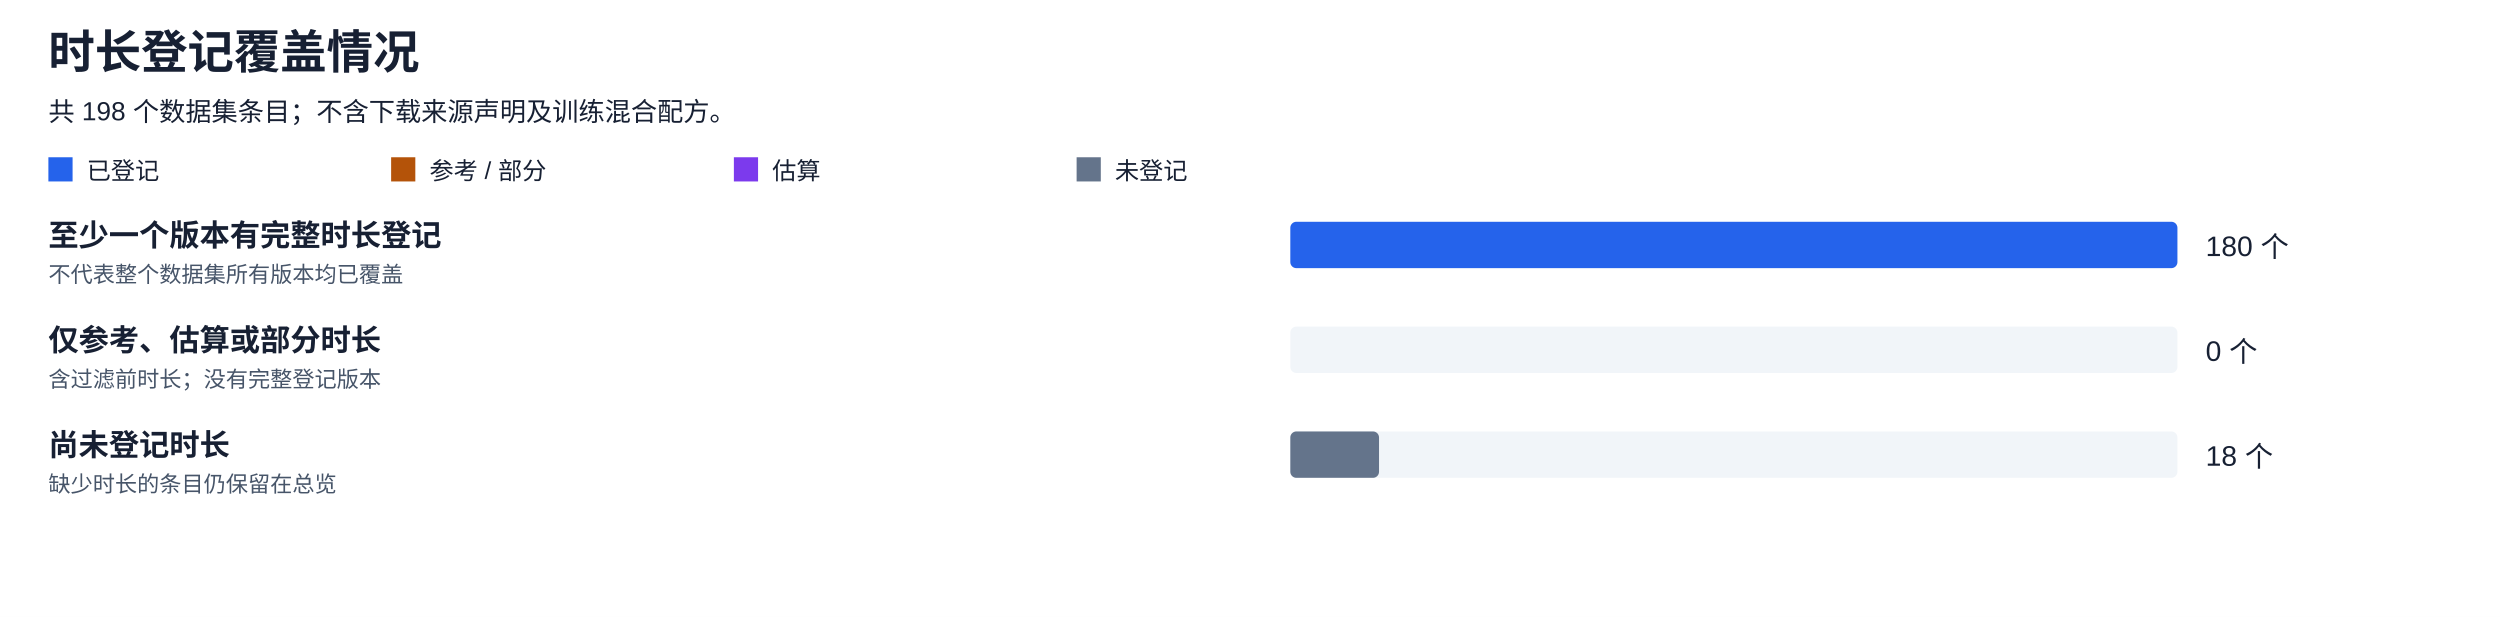
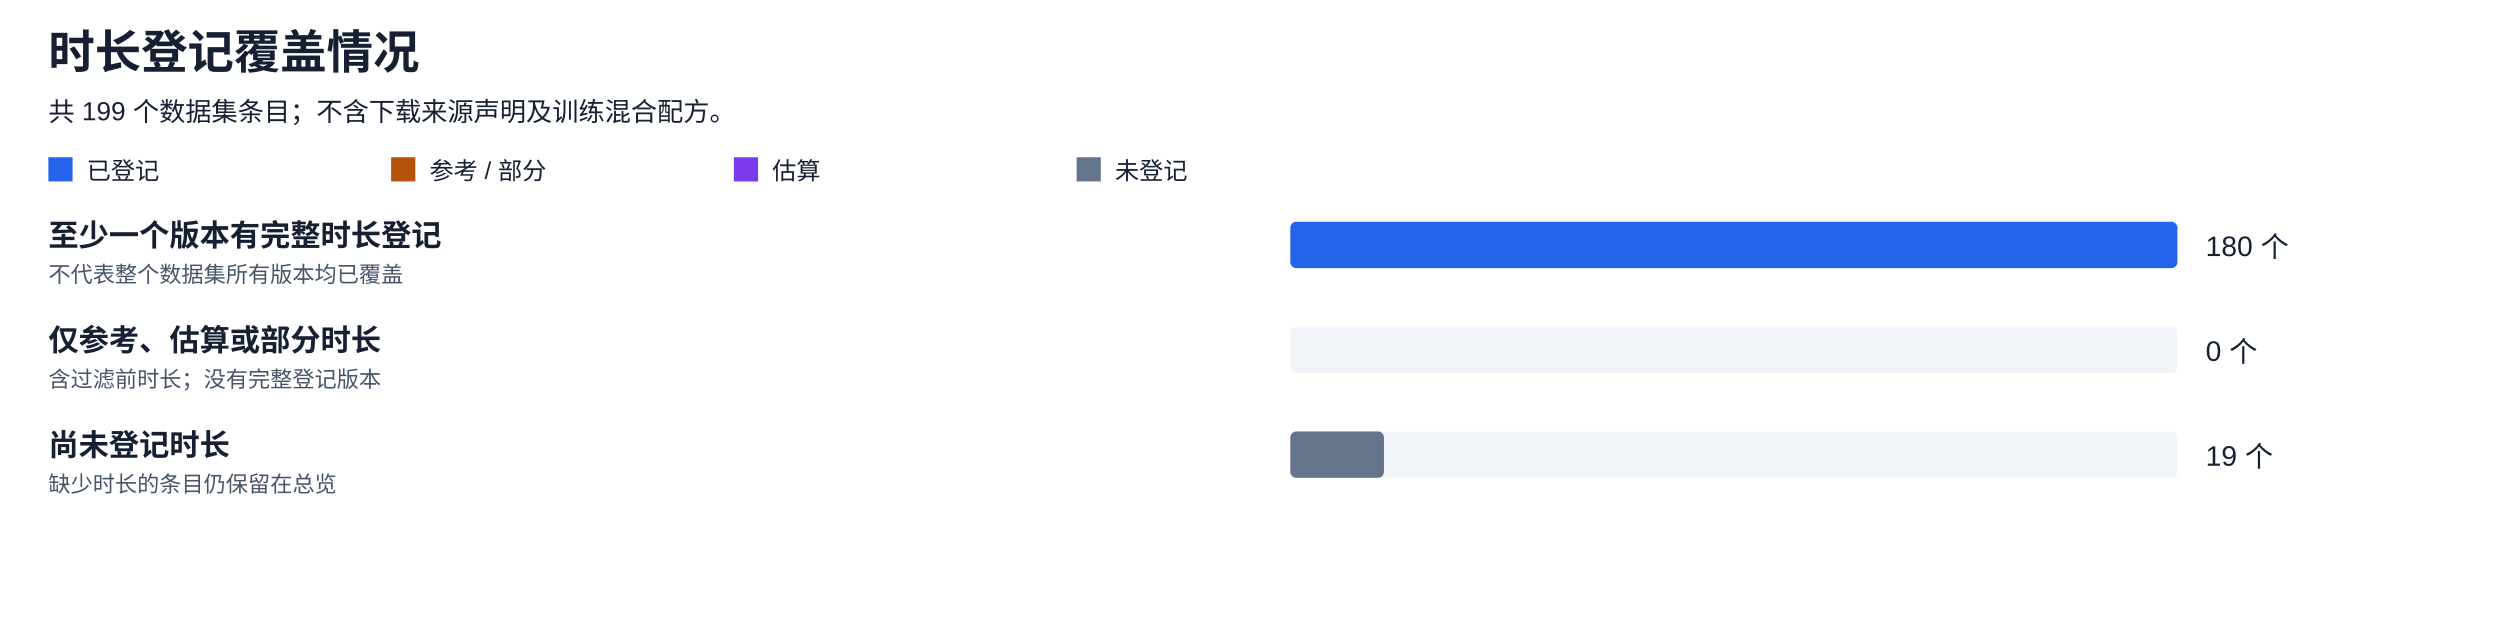
<svg xmlns="http://www.w3.org/2000/svg" width="1240" height="306" viewBox="0 0 1240 306" role="img" aria-labelledby="title desc">
  <rect width="100%" height="100%" fill="white" />
  <g font-family="Arial, Noto Sans CJK SC, Microsoft YaHei, sans-serif" fill="#172033">
    <text x="24" y="34" font-size="23" font-weight="700">时长登记覆盖情况</text>
-     <text x="24" y="60" font-size="13">共 198 个数据集条目；不含下载来源声明及训练混合配方。</text>
+     <text x="24" y="60" font-size="13">共 199 个数据集条目；不含下载来源声明及训练混合配方。</text>
    <rect x="24" y="78" width="12" height="12" fill="#2563eb" />
    <text x="43" y="89" font-size="12">已登记</text>
    <rect x="194" y="78" width="12" height="12" fill="#b45309" />
    <text x="213" y="89" font-size="12">参考 / 部分</text>
    <rect x="364" y="78" width="12" height="12" fill="#7c3aed" />
    <text x="383" y="89" font-size="12">估算</text>
    <rect x="534" y="78" width="12" height="12" fill="#64748b" />
    <text x="553" y="89" font-size="12">未登记</text>
    <text x="24" y="122" font-size="15" font-weight="600">至少一个版本有完整时长登记</text>
    <text x="24" y="140" font-size="11" fill="#475569">不代表整个数据集所有版本均已覆盖</text>
    <rect x="640" y="110" width="440" height="23" rx="3" fill="#f1f5f9" />
    <rect x="640" y="110" width="440.00" height="23" rx="3" fill="#2563eb" />
    <text x="1094" y="127" font-size="14">180 个</text>
    <text x="24" y="174" font-size="15" font-weight="600">仅参考、估算或部分时长</text>
    <text x="24" y="192" font-size="11" fill="#475569">含过滤前时长；没有完整登记版本</text>
    <rect x="640" y="162" width="440" height="23" rx="3" fill="#f1f5f9" />
    <rect x="640" y="162" width="0.00" height="23" rx="3" fill="#b45309" />
    <text x="1094" y="179" font-size="14">0 个</text>
    <text x="24" y="226" font-size="15" font-weight="600">尚未登记时长</text>
    <text x="24" y="244" font-size="11" fill="#475569">缺少时长的条目仍保留在总览</text>
    <rect x="640" y="214" width="440" height="23" rx="3" fill="#f1f5f9" />
-     <rect x="640" y="214" width="44.00" height="23" rx="3" fill="#64748b" />
-     <text x="1094" y="231" font-size="14">18 个</text>
+     <rect x="640" y="214" width="46.44" height="23" rx="3" fill="#64748b" />
+     <text x="1094" y="231" font-size="14">19 个</text>
  </g>
</svg>
